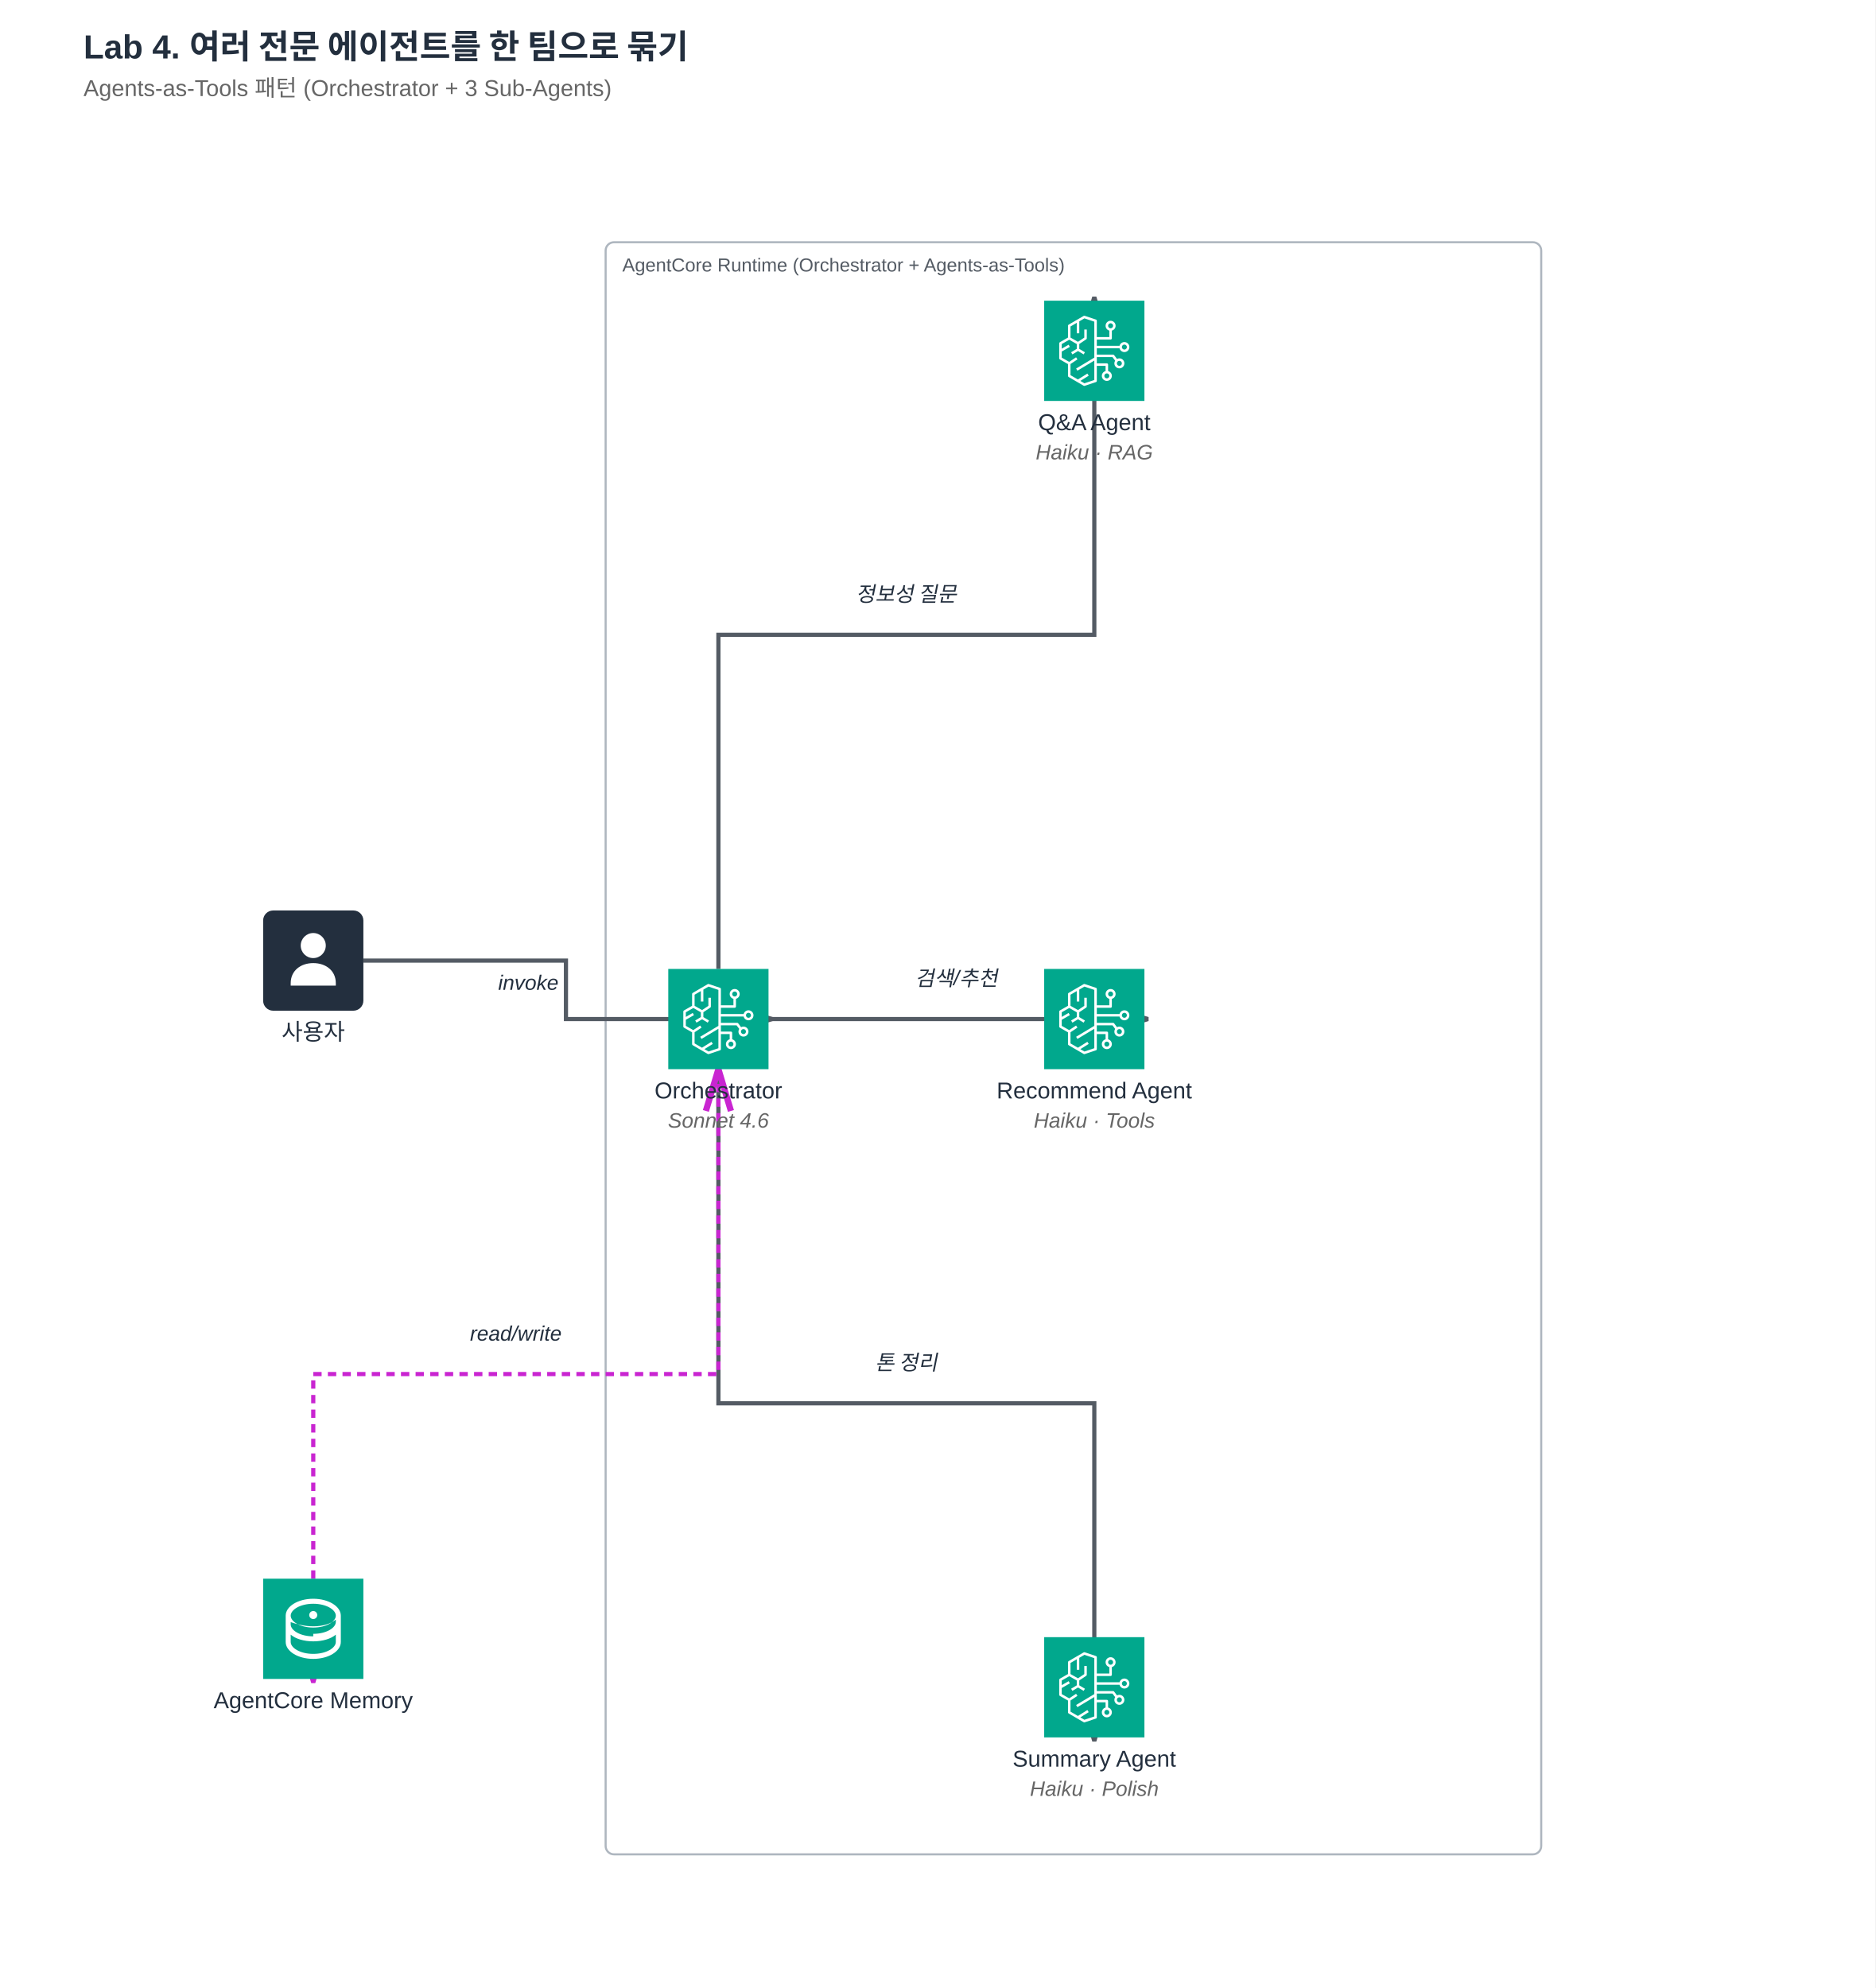
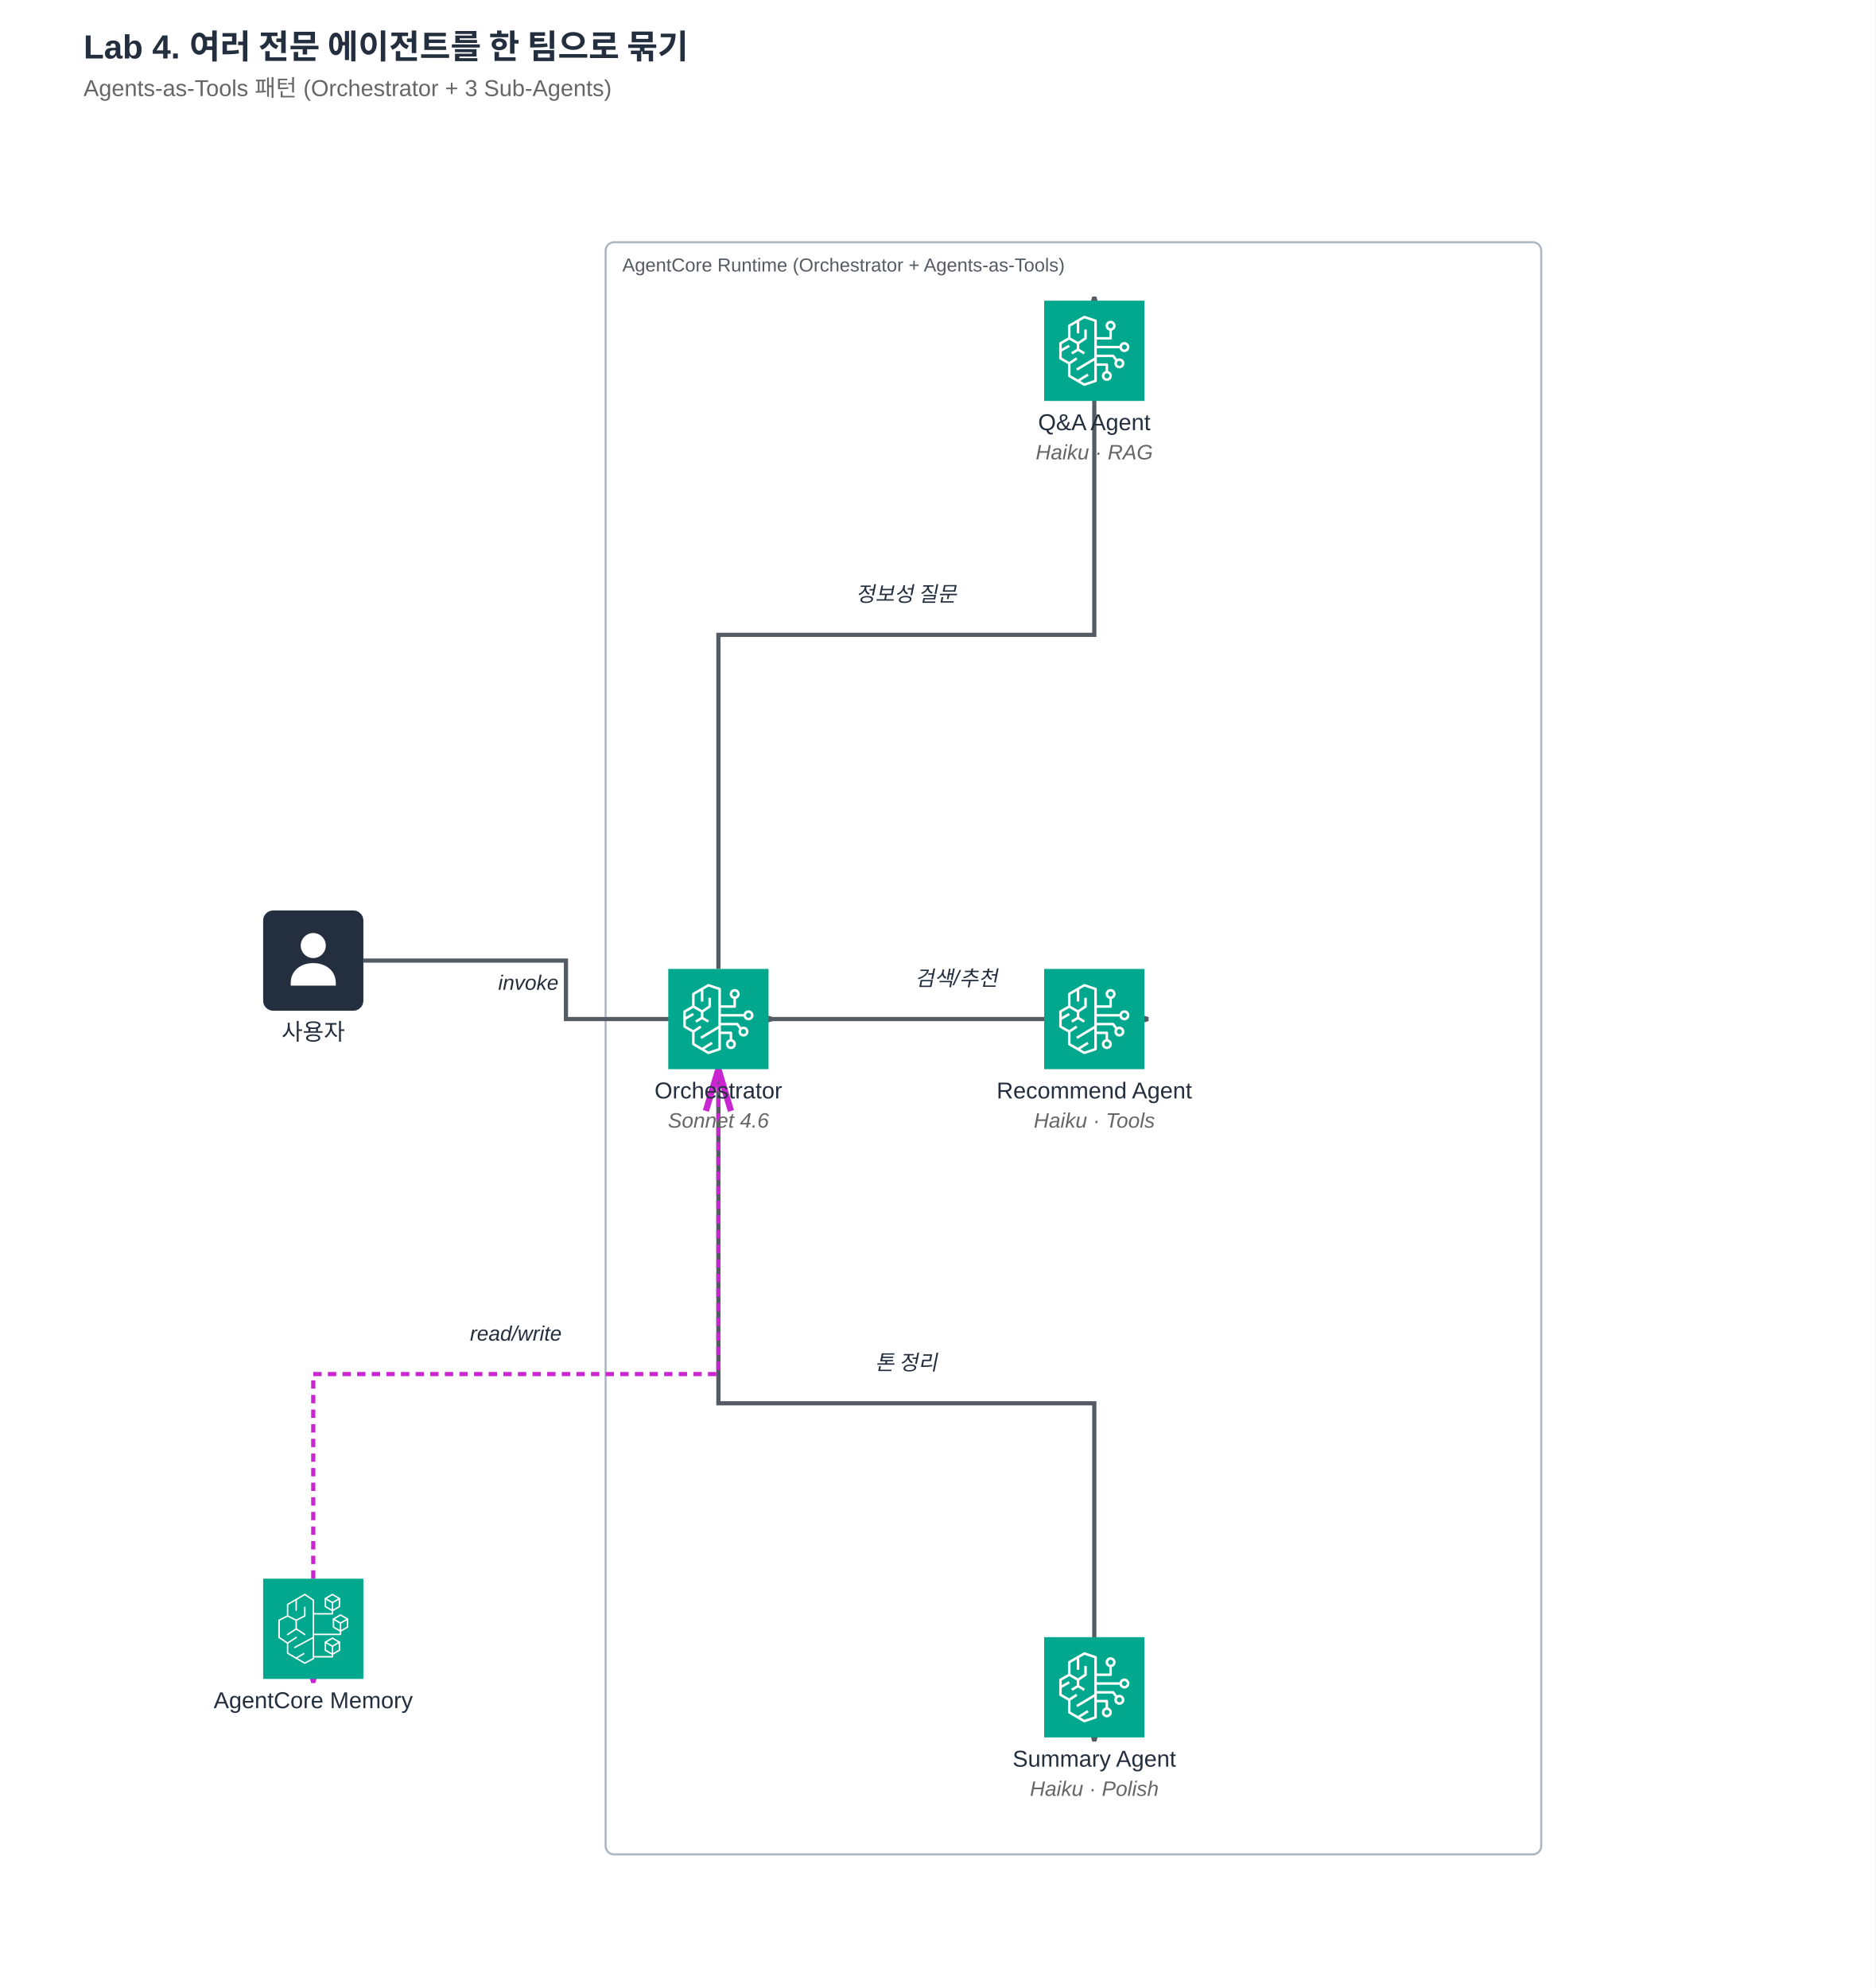
<svg xmlns="http://www.w3.org/2000/svg" viewBox="0 0 898 952" width="898" height="952">
  <defs>
    <marker id="arrowhead" markerWidth="12" markerHeight="8" refX="11" refY="4" orient="auto" fill="none" stroke="#545B64" stroke-width="1.5">
      <polyline points="1 1, 11 4, 1 7" />
    </marker>
    <marker id="arrowhead-reverse" markerWidth="12" markerHeight="8" refX="1" refY="4" orient="auto" fill="none" stroke="#545B64" stroke-width="1.5">
      <polyline points="11 1, 1 4, 11 7" />
    </marker>
    <marker id="arrowhead-C925D1" markerWidth="12" markerHeight="8" refX="11" refY="4" orient="auto" fill="none" stroke="#C925D1" stroke-width="1.5">
      <polyline points="1 1, 11 4, 1 7" />
    </marker>
    <marker id="arrowhead-C925D1-reverse" markerWidth="12" markerHeight="8" refX="1" refY="4" orient="auto" fill="none" stroke="#C925D1" stroke-width="1.5">
      <polyline points="11 1, 1 4, 11 7" />
    </marker>
    <symbol id="icon-bedrock" viewBox="0 0 80 80">
      <g id="Icon-Architecture/64/Arch_Amazon-Bedrock_64" stroke="none" stroke-width="1" fill="none" fill-rule="evenodd">
        <g id="Icon-Architecture-BG/64/Machine-Learning" fill="#01A88D">
          <rect x="0" y="0" width="80" height="80" id="Rectangle" />
        </g>
        <g id="Icon-Service/64/Amazon-Bedrock_64" fill="#FFFFFF" transform="translate(12 12)">
          <path d="M52 27C50.897 27 50 26.103 50 25 50 23.897 50.897 23 52 23 53.103 23 54 23.897 54 25 54 26.103 53.103 27 52 27L52 27ZM20.113 53.908 16.865 52.014 23.53 47.848 22.47 46.152 14.913 50.875 9 47.426 9 38.535 14.555 34.832 13.445 33.168 7.959 36.825 2 33.42 2 28.58 8.496 24.868 7.504 23.132 2 26.277 2 22.58 8 19.152 14 22.58 14 26.434 9.485 29.143 10.515 30.857 15 28.166 19.485 30.857 20.515 29.143 16 26.434 16 22.535 21.555 18.832C21.833 18.646 22 18.334 22 18L22 11 20 11 20 17.465 14.959 20.825 9 17.42 9 8.574 14 5.658 14 14 16 14 16 4.491 20.113 2.092 28 4.721 28 33.434 13.485 42.143 14.515 43.857 28 35.766 28 51.279 20.113 53.908ZM50 38C50 39.103 49.103 40 48 40 46.897 40 46 39.103 46 38 46 36.897 46.897 36 48 36 49.103 36 50 36.897 50 38L50 38ZM40 48C40 49.103 39.103 50 38 50 36.897 50 36 49.103 36 48 36 46.897 36.897 46 38 46 39.103 46 40 46.897 40 48L40 48ZM39 8C39 6.897 39.897 6 41 6 42.103 6 43 6.897 43 8 43 9.103 42.103 10 41 10 39.897 10 39 9.103 39 8L39 8ZM52 21C50.141 21 48.589 22.28 48.142 24L30 24 30 19 41 19C41.553 19 42 18.552 42 18L42 11.858C43.72 11.411 45 9.858 45 8 45 5.794 43.206 4 41 4 38.794 4 37 5.794 37 8 37 9.858 38.28 11.411 40 11.858L40 17 30 17 30 4C30 3.569 29.725 3.188 29.316 3.051L20.316 0.051C20.042-0.039 19.744-0.009 19.496 0.136L7.496 7.136C7.188 7.315 7 7.645 7 8L7 17.42 0.504 21.132C0.192 21.31 0 21.641 0 22L0 34C0 34.359 0.192 34.69 0.504 34.868L7 38.58 7 48C7 48.355 7.188 48.685 7.496 48.864L19.496 55.864C19.65 55.954 19.825 56 20 56 20.106 56 20.213 55.983 20.316 55.949L29.316 52.949C29.725 52.812 30 52.431 30 52L30 40 37 40 37 44.142C35.28 44.589 34 46.142 34 48 34 50.206 35.794 52 38 52 40.206 52 42 50.206 42 48 42 46.142 40.72 44.589 39 44.142L39 39C39 38.448 38.553 38 38 38L30 38 30 33 42.5 33 44.638 35.85C44.239 36.472 44 37.207 44 38 44 40.206 45.794 42 48 42 50.206 42 52 40.206 52 38 52 35.794 50.206 34 48 34 47.316 34 46.682 34.188 46.119 34.492L43.8 31.4C43.611 31.148 43.314 31 43 31L30 31 30 26 48.142 26C48.589 27.72 50.141 29 52 29 54.206 29 56 27.206 56 25 56 22.794 54.206 21 52 21L52 21Z" id="Fill-1" />
        </g>
      </g>
    </symbol>
    <symbol id="icon-agentcore-memory" viewBox="0 0 80 80">
-       <g stroke="none" stroke-width="1" fill="none" fill-rule="evenodd">
-         <rect x="0" y="0" width="80" height="80" fill="#01A88D" />
-         <g fill="#FFFFFF" transform="translate(14 14)">
-           <path d="M26 2C13.85 2 4 8.05 4 15.5v21C4 43.95 13.85 50 26 50s22-6.05 22-13.5v-21C48 8.05 38.15 2 26 2zm0 4c10.49 0 18 4.79 18 9.5S36.49 25 26 25 8 20.21 8 15.5 15.51 6 26 6zm0 40c-10.49 0-18-4.79-18-9.5v-5.86C11.9 33.98 18.5 36 26 36s14.1-2.02 18-5.36v5.86c0 4.71-7.51 9.5-18 9.5zm0-14c-10.49 0-18-4.79-18-9.5v-1.86C11.9 21.98 18.5 24 26 24s14.1-2.02 18-5.36v1.86c0 4.71-7.51 9.5-18 9.5z" />
-           <circle cx="26" cy="15" r="3.2" />
+       <rect x="0" y="0" width="80" height="80" fill="#01A88D" />
+       <g transform="translate(12.10 12.00) scale(0.5763)" stroke-linecap="round">
+         <path d="M48.59 27.79 74.95 27.79 74.95 21.86" stroke="#FFFFFF" stroke-width="2" stroke-linejoin="round" fill="none" />
+         <path d="M48.59 87.29 74.95 87.29 74.95 81.36" stroke="#FFFFFF" stroke-width="2" stroke-linejoin="round" fill="none" />
+         <path d="M48.59 56.31 86.13 56.31 86.13 50.38" stroke="#FFFFFF" stroke-width="2" stroke-linejoin="round" fill="none" />
+         <path d="M1 59.66 1 49.11 1 38.56 1 59.66Z" stroke="#FFFFFF" stroke-width="2" stroke-linejoin="round" fill="none" />
+         <path d="M24.8 49.11 24.8 36.69 36.69 30.74 36.69 18.85" stroke="#FFFFFF" stroke-width="2" stroke-linejoin="round" fill="none" />
+         <line x1="24.8" y1="36.69" x2="12.9" y2="30.74" stroke="#FFFFFF" stroke-width="2" stroke-linejoin="round" fill="none" />
+         <line x1="24.8" y1="22.81" x2="24.8" y2="8.2" stroke="#FFFFFF" stroke-width="2" stroke-linejoin="round" fill="none" />
+         <line x1="12.9" y1="68.42" x2="24.8" y2="60.49" stroke="#FFFFFF" stroke-width="2" stroke-linejoin="round" fill="none" />
+         <line x1="24.53" y1="89.27" x2="35.23" y2="82.98" stroke="#FFFFFF" stroke-width="2" stroke-linejoin="round" fill="none" />
+         <line x1="22.81" y1="74.37" x2="48.59" y2="60.49" stroke="#FFFFFF" stroke-width="2" stroke-linejoin="round" fill="none" />
+         <line x1="12.9" y1="56.52" x2="24.8" y2="48.59" stroke="#FFFFFF" stroke-width="2" stroke-linejoin="round" fill="none" />
+         <path d="M48.59 48.59 48.59 89.81 36.69 96.18 12.9 82.3 12.9 68.42 1 60.49 1 49.11 1 36.69 12.9 30.64 12.9 14.88 36.69 1 48.59 8.93 48.59 49.11" stroke="#FFFFFF" stroke-width="2" stroke-linejoin="round" fill="none" />
+         <line x1="36.69" y1="56.52" x2="24.8" y2="48.59" stroke="#FFFFFF" stroke-width="2" stroke-linejoin="round" fill="none" />
+         <g>
+           <path d="M84.65 17.81 84.65 6.6 74.95 1 65.25 6.6 65.25 17.81 74.95 23.41 84.65 17.81Z" stroke="#FFFFFF" stroke-width="2" stroke-linejoin="round" fill="none" />
+           <path d="M65.25 6.69 74.95 12.29 84.65 6.69" stroke="#FFFFFF" stroke-width="2" stroke-linejoin="round" fill="none" />
+           <line x1="74.95" y1="12.29" x2="74.95" y2="23.41" stroke="#FFFFFF" stroke-width="2" stroke-linejoin="round" fill="none" />
+         </g>
+         <g>
+           <path d="M84.65 78.26 84.65 67.05 74.95 61.45 65.25 67.05 65.25 78.26 74.95 83.86 84.65 78.26Z" stroke="#FFFFFF" stroke-width="2" stroke-linejoin="round" fill="none" />
+           <path d="M65.25 67.14 74.95 72.74 84.65 67.14" stroke="#FFFFFF" stroke-width="2" stroke-linejoin="round" fill="none" />
+           <line x1="74.95" y1="72.74" x2="74.95" y2="83.86" stroke="#FFFFFF" stroke-width="2" stroke-linejoin="round" fill="none" />
+         </g>
+         <g>
+           <path d="M95.83 46.22 95.83 35.01 86.13 29.41 76.42 35.01 76.42 46.22 86.13 51.82 95.83 46.22Z" stroke="#FFFFFF" stroke-width="2" stroke-linejoin="round" fill="none" />
+           <path d="M76.42 35.1 86.13 40.7 95.83 35.1" stroke="#FFFFFF" stroke-width="2" stroke-linejoin="round" fill="none" />
+           <line x1="86.13" y1="40.7" x2="86.13" y2="51.82" stroke="#FFFFFF" stroke-width="2" stroke-linejoin="round" fill="none" />
        </g>
      </g>
    </symbol>
    <symbol id="icon-users" viewBox="0 0 80 80">
      <rect width="80" height="80" rx="8" fill="#232F3E" />
      <circle cx="40" cy="28" r="10" fill="#FFFFFF" />
      <path d="M22 58c0-10 8-16 18-16s18 6 18 16v2H22v-2z" fill="#FFFFFF" />
    </symbol>
  </defs>
  <rect width="100%" height="100%" fill="#FFFFFF" />
  <text x="40" y="28" font-family="Amazon Ember, Helvetica Neue, Arial, sans-serif" font-size="16" font-weight="bold" fill="#232F3E">Lab 4. 여러 전문 에이전트를 한 팀으로 묶기</text>
  <text x="40" y="46" font-family="Amazon Ember, Helvetica Neue, Arial, sans-serif" font-size="11" fill="#666666">Agents-as-Tools 패턴 (Orchestrator + 3 Sub-Agents)</text>
  <rect x="290.0" y="116.0" width="448.0" height="772.0" fill="none" stroke="#AEB6BF" stroke-width="1" rx="4" />
  <text x="298.0" y="130.0" font-family="Amazon Ember, Helvetica Neue, Arial, sans-serif" font-size="9" fill="#545B64">AgentCore Runtime (Orchestrator + Agents-as-Tools)</text>
  <path d="M 174.0,460.0 L 271.0,460.0 L 271.0,488.0 L 368.0,488.0" fill="none" stroke="#545B64" stroke-width="2" marker-end="url(#arrowhead)" />
  <text x="253.0" y="474.0" text-anchor="middle" font-family="Amazon Ember, Helvetica Neue, Arial, sans-serif" font-size="10" font-style="italic" fill="#232F3E">invoke</text>
  <path d="M 344.0,464.0 L 344.0,304.0 L 524.0,304.0 L 524.0,144.0" fill="none" stroke="#545B64" stroke-width="2" marker-end="url(#arrowhead)" />
  <text x="434.0" y="288.0" text-anchor="middle" font-family="Amazon Ember, Helvetica Neue, Arial, sans-serif" font-size="10" font-style="italic" fill="#232F3E">정보성 질문</text>
  <path d="M 368.0,488.0 L 548.0,488.0" fill="none" stroke="#545B64" stroke-width="2" marker-end="url(#arrowhead)" />
  <text x="458.0" y="472.0" text-anchor="middle" font-family="Amazon Ember, Helvetica Neue, Arial, sans-serif" font-size="10" font-style="italic" fill="#232F3E">검색/추천</text>
  <path d="M 344.0,512.0 L 344.0,672.0 L 524.0,672.0 L 524.0,832.0" fill="none" stroke="#545B64" stroke-width="2" marker-end="url(#arrowhead)" />
  <text x="434.0" y="656.0" text-anchor="middle" font-family="Amazon Ember, Helvetica Neue, Arial, sans-serif" font-size="10" font-style="italic" fill="#232F3E">톤 정리</text>
  <path d="M 344.0,512.0 L 344.0,658.0 L 150.0,658.0 L 150.0,804.0" fill="none" stroke="#C925D1" stroke-width="2" stroke-dasharray="4,3" marker-start="url(#arrowhead-C925D1-reverse)" marker-end="url(#arrowhead-C925D1)" />
  <text x="247.0" y="642.0" text-anchor="middle" font-family="Amazon Ember, Helvetica Neue, Arial, sans-serif" font-size="10" font-style="italic" fill="#232F3E">read/write</text>
  <use href="#icon-users" x="126.0" y="436.0" width="48" height="48" />
  <text x="150.0" y="498.0" text-anchor="middle" font-family="Amazon Ember, Helvetica Neue, Arial, sans-serif" font-size="11" fill="#232F3E">사용자</text>
  <use href="#icon-bedrock" x="320.0" y="464.0" width="48" height="48" />
  <text x="344.0" y="526.0" text-anchor="middle" font-family="Amazon Ember, Helvetica Neue, Arial, sans-serif" font-size="11" fill="#232F3E">Orchestrator</text>
  <text x="344.0" y="540.0" text-anchor="middle" font-family="Amazon Ember, Helvetica Neue, Arial, sans-serif" font-size="10" font-style="italic" fill="#666666">Sonnet 4.6</text>
  <use href="#icon-bedrock" x="500.0" y="144.0" width="48" height="48" />
  <text x="524.0" y="206.0" text-anchor="middle" font-family="Amazon Ember, Helvetica Neue, Arial, sans-serif" font-size="11" fill="#232F3E">Q&amp;A Agent</text>
  <text x="524.0" y="220.0" text-anchor="middle" font-family="Amazon Ember, Helvetica Neue, Arial, sans-serif" font-size="10" font-style="italic" fill="#666666">Haiku · RAG</text>
  <use href="#icon-bedrock" x="500.0" y="464.0" width="48" height="48" />
  <text x="524.0" y="526.0" text-anchor="middle" font-family="Amazon Ember, Helvetica Neue, Arial, sans-serif" font-size="11" fill="#232F3E">Recommend Agent</text>
  <text x="524.0" y="540.0" text-anchor="middle" font-family="Amazon Ember, Helvetica Neue, Arial, sans-serif" font-size="10" font-style="italic" fill="#666666">Haiku · Tools</text>
  <use href="#icon-bedrock" x="500.0" y="784.0" width="48" height="48" />
  <text x="524.0" y="846.0" text-anchor="middle" font-family="Amazon Ember, Helvetica Neue, Arial, sans-serif" font-size="11" fill="#232F3E">Summary Agent</text>
  <text x="524.0" y="860.0" text-anchor="middle" font-family="Amazon Ember, Helvetica Neue, Arial, sans-serif" font-size="10" font-style="italic" fill="#666666">Haiku · Polish</text>
  <use href="#icon-agentcore-memory" x="126.0" y="756.0" width="48" height="48" />
  <text x="150.0" y="818.0" text-anchor="middle" font-family="Amazon Ember, Helvetica Neue, Arial, sans-serif" font-size="11" fill="#232F3E">AgentCore Memory</text>
</svg>
